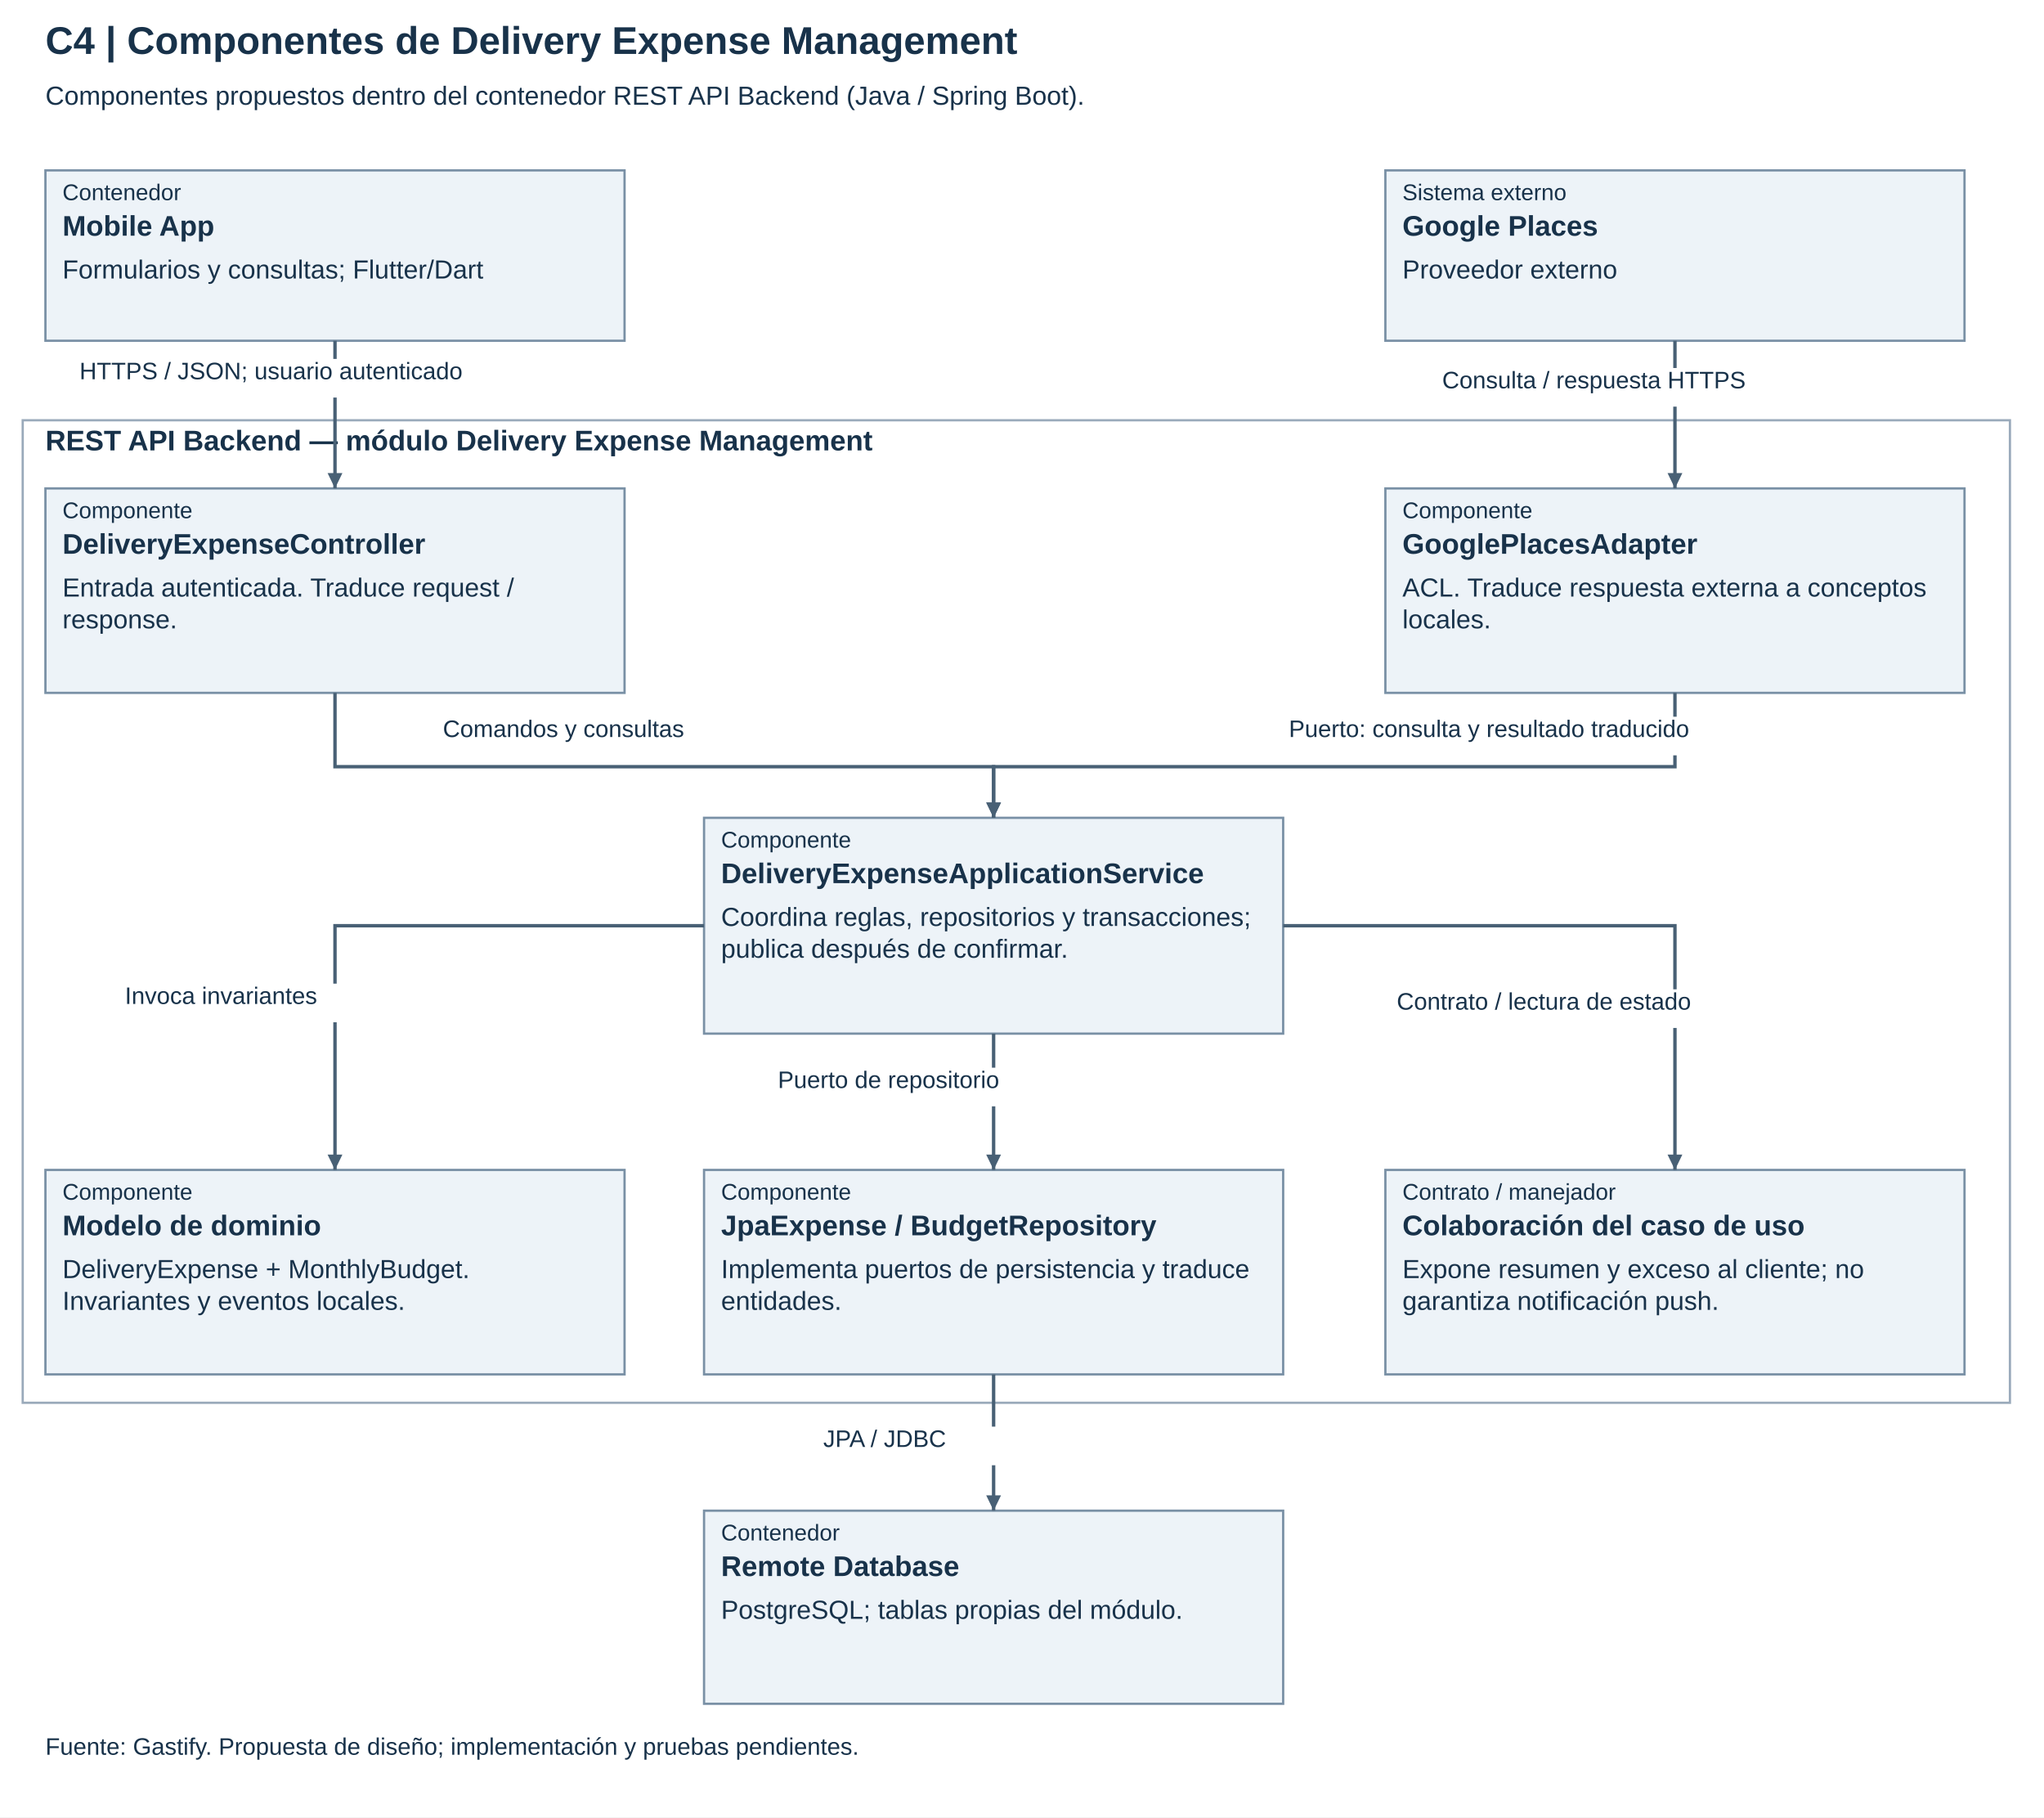
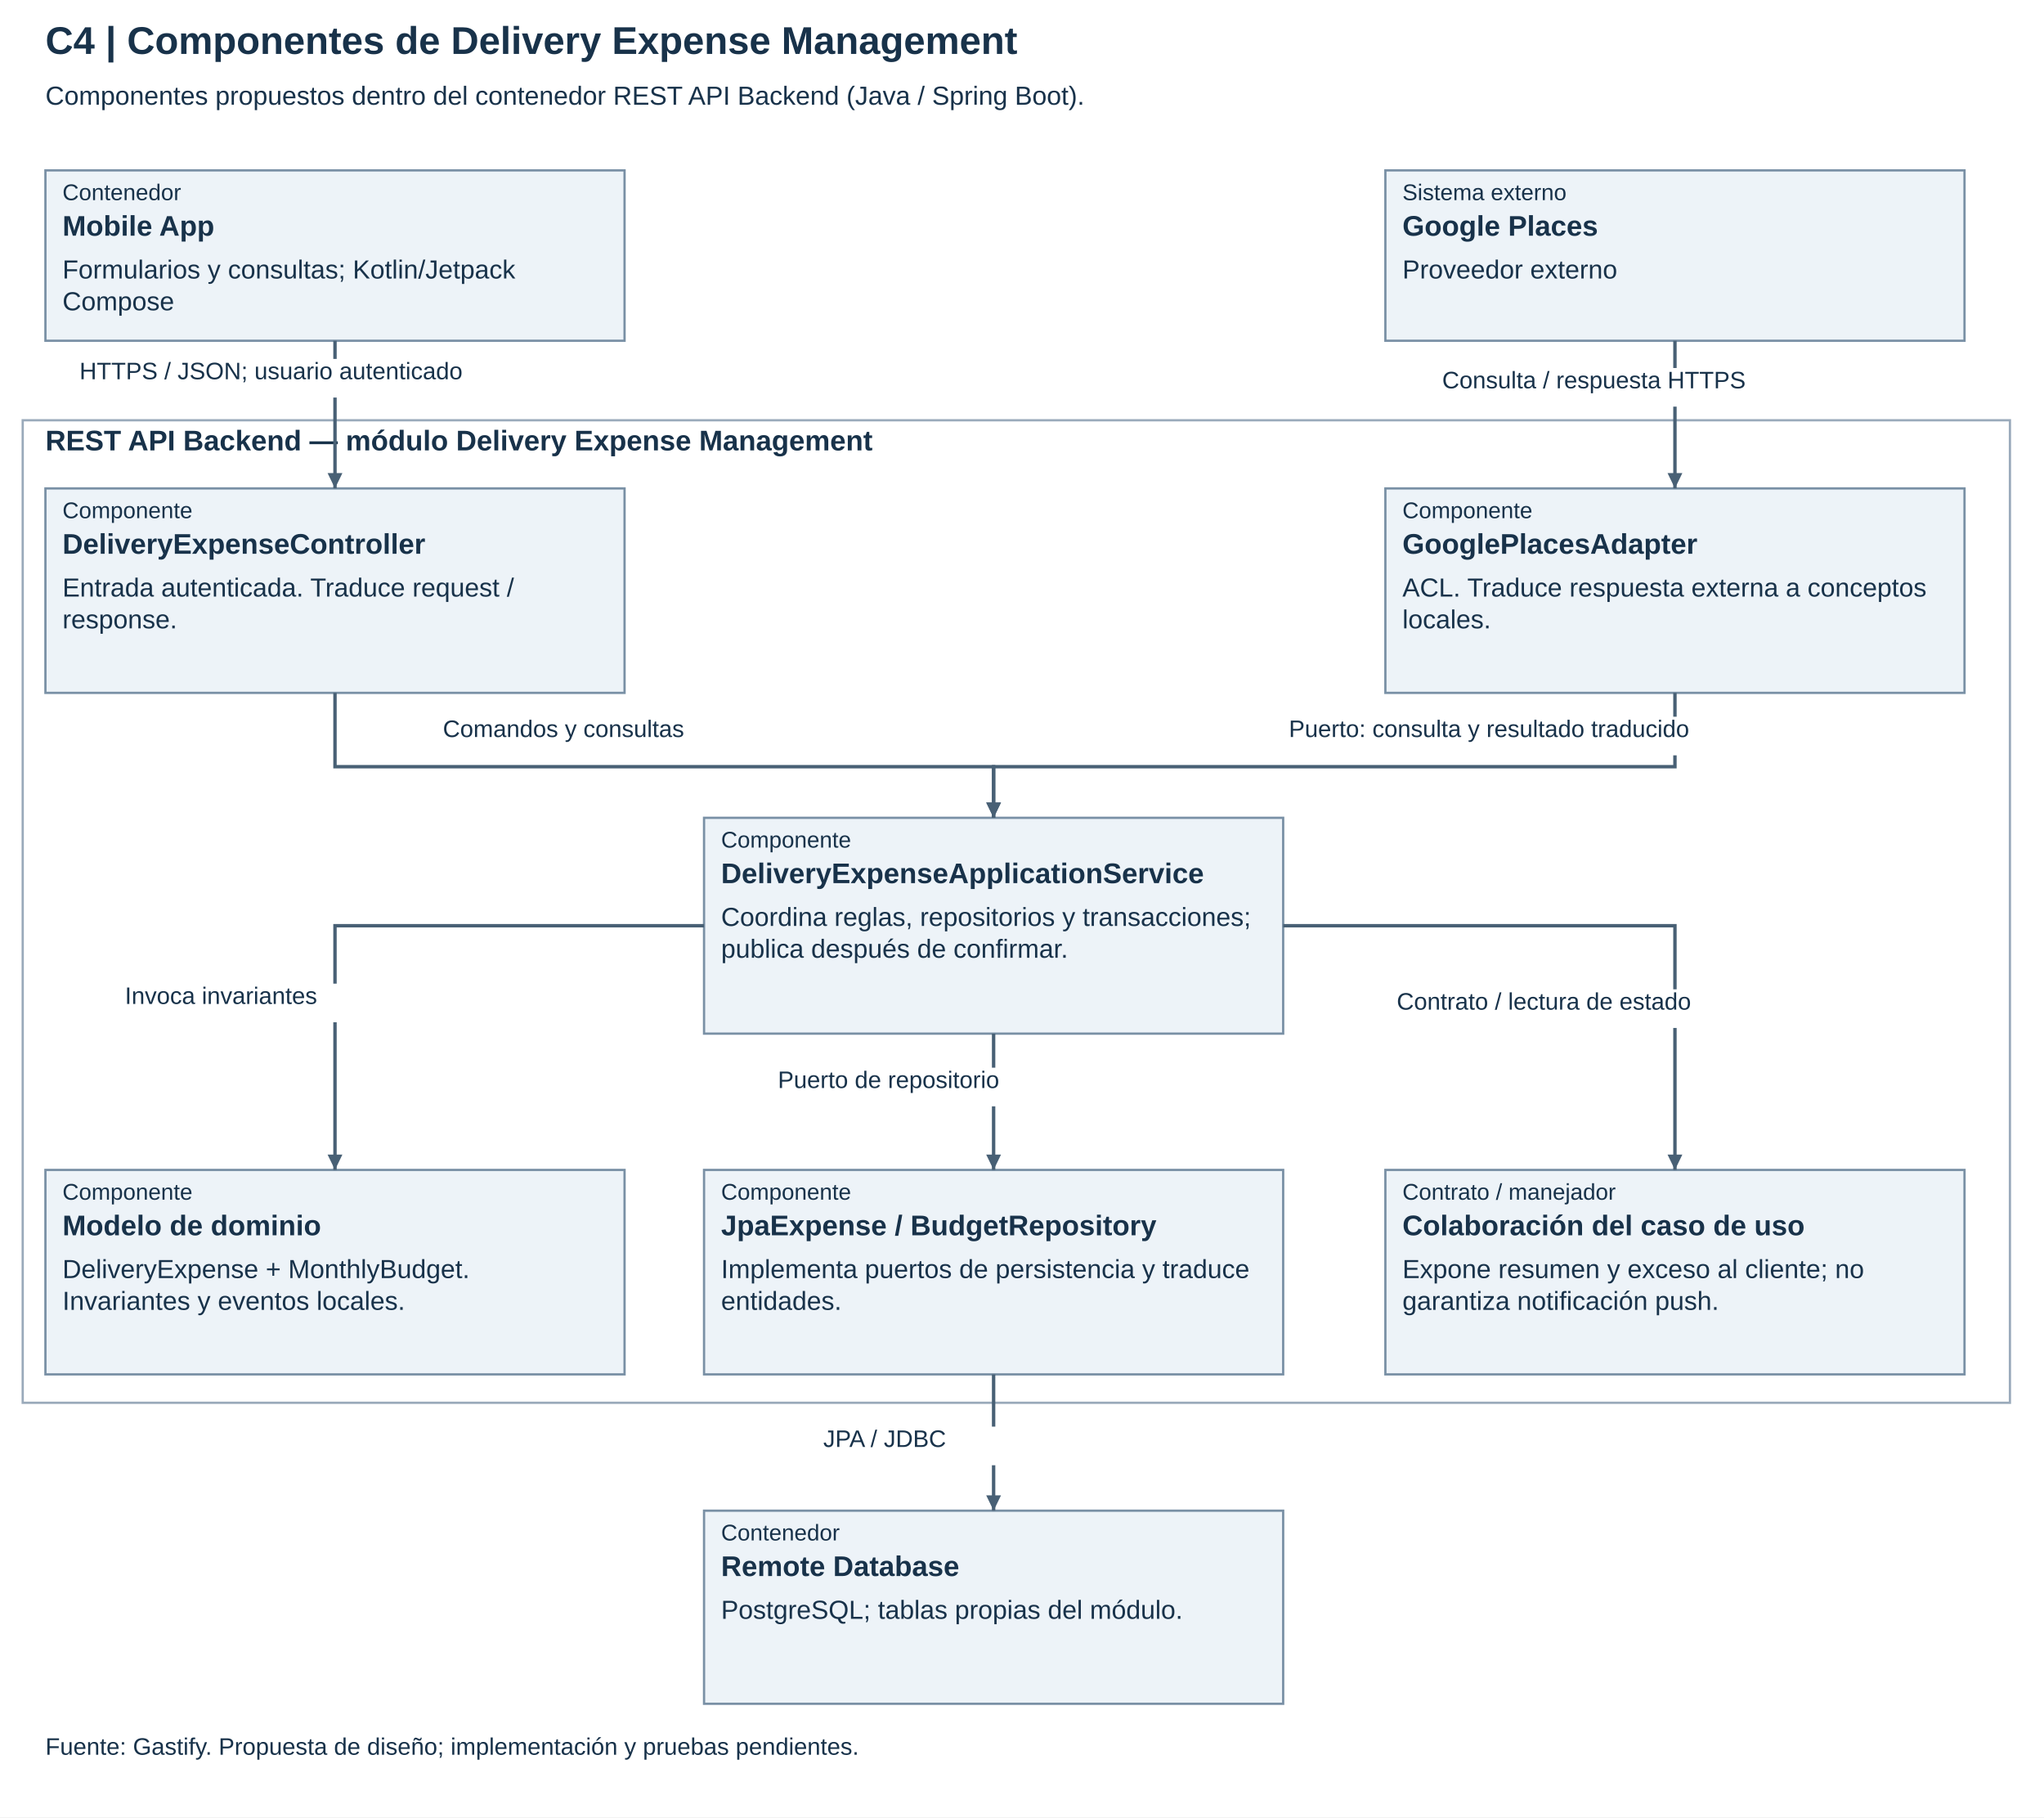
<svg xmlns="http://www.w3.org/2000/svg" width="1800" height="1600" viewBox="0 0 1800 1600">
  <rect width="100%" height="100%" fill="white" />
  <text x="40" y="25" dominant-baseline="text-before-edge" font-family="Arial, sans-serif" font-size="34" font-weight="bold" fill="#18324a">C4 | Componentes de Delivery Expense Management</text>
  <text x="40" y="77" dominant-baseline="text-before-edge" font-family="Arial, sans-serif" font-size="23" font-weight="normal" fill="#18324a">Componentes propuestos dentro del contenedor REST API Backend (Java / Spring Boot).</text>
  <rect x="20" y="370" width="1750" height="865" fill="#ffffff" stroke="#9aaabb" stroke-width="2" />
  <text x="40" y="380" dominant-baseline="text-before-edge" font-family="Arial, sans-serif" font-size="25" font-weight="bold" fill="#18324a">REST API Backend — módulo Delivery Expense Management</text>
  <rect x="40" y="150" width="510" height="150" fill="#edf3f8" stroke="#7990a5" stroke-width="2" />
  <text x="55" y="163" dominant-baseline="text-before-edge" font-family="Arial, sans-serif" font-size="20" font-weight="normal" fill="#18324a">Contenedor</text>
  <text x="55" y="191" dominant-baseline="text-before-edge" font-family="Arial, sans-serif" font-size="25" font-weight="bold" fill="#18324a">Mobile App</text>
-   <text x="55" y="230" dominant-baseline="text-before-edge" font-family="Arial, sans-serif" font-size="23" font-weight="normal" fill="#18324a">Formularios y consultas; Flutter/Dart</text>
+   <text x="55" y="230" dominant-baseline="text-before-edge" font-family="Arial, sans-serif" font-size="23" font-weight="normal" fill="#18324a">Formularios y consultas; Kotlin/Jetpack</text>
+   <text x="55" y="258" dominant-baseline="text-before-edge" font-family="Arial, sans-serif" font-size="23" font-weight="normal" fill="#18324a">Compose</text>
  <rect x="1220" y="150" width="510" height="150" fill="#edf3f8" stroke="#7990a5" stroke-width="2" />
  <text x="1235" y="163" dominant-baseline="text-before-edge" font-family="Arial, sans-serif" font-size="20" font-weight="normal" fill="#18324a">Sistema externo</text>
  <text x="1235" y="191" dominant-baseline="text-before-edge" font-family="Arial, sans-serif" font-size="25" font-weight="bold" fill="#18324a">Google Places</text>
  <text x="1235" y="230" dominant-baseline="text-before-edge" font-family="Arial, sans-serif" font-size="23" font-weight="normal" fill="#18324a">Proveedor externo</text>
  <rect x="40" y="430" width="510" height="180" fill="#edf3f8" stroke="#7990a5" stroke-width="2" />
  <text x="55" y="443" dominant-baseline="text-before-edge" font-family="Arial, sans-serif" font-size="20" font-weight="normal" fill="#18324a">Componente</text>
  <text x="55" y="471" dominant-baseline="text-before-edge" font-family="Arial, sans-serif" font-size="25" font-weight="bold" fill="#18324a">DeliveryExpenseController</text>
  <text x="55" y="510" dominant-baseline="text-before-edge" font-family="Arial, sans-serif" font-size="23" font-weight="normal" fill="#18324a">Entrada autenticada. Traduce request /</text>
  <text x="55" y="538" dominant-baseline="text-before-edge" font-family="Arial, sans-serif" font-size="23" font-weight="normal" fill="#18324a">response.</text>
  <rect x="620" y="720" width="510" height="190" fill="#edf3f8" stroke="#7990a5" stroke-width="2" />
  <text x="635" y="733" dominant-baseline="text-before-edge" font-family="Arial, sans-serif" font-size="20" font-weight="normal" fill="#18324a">Componente</text>
  <text x="635" y="761" dominant-baseline="text-before-edge" font-family="Arial, sans-serif" font-size="25" font-weight="bold" fill="#18324a">DeliveryExpenseApplicationService</text>
  <text x="635" y="800" dominant-baseline="text-before-edge" font-family="Arial, sans-serif" font-size="23" font-weight="normal" fill="#18324a">Coordina reglas, repositorios y transacciones;</text>
  <text x="635" y="828" dominant-baseline="text-before-edge" font-family="Arial, sans-serif" font-size="23" font-weight="normal" fill="#18324a">publica después de confirmar.</text>
  <rect x="40" y="1030" width="510" height="180" fill="#edf3f8" stroke="#7990a5" stroke-width="2" />
  <text x="55" y="1043" dominant-baseline="text-before-edge" font-family="Arial, sans-serif" font-size="20" font-weight="normal" fill="#18324a">Componente</text>
  <text x="55" y="1071" dominant-baseline="text-before-edge" font-family="Arial, sans-serif" font-size="25" font-weight="bold" fill="#18324a">Modelo de dominio</text>
  <text x="55" y="1110" dominant-baseline="text-before-edge" font-family="Arial, sans-serif" font-size="23" font-weight="normal" fill="#18324a">DeliveryExpense + MonthlyBudget.</text>
  <text x="55" y="1138" dominant-baseline="text-before-edge" font-family="Arial, sans-serif" font-size="23" font-weight="normal" fill="#18324a">Invariantes y eventos locales.</text>
  <rect x="620" y="1030" width="510" height="180" fill="#edf3f8" stroke="#7990a5" stroke-width="2" />
  <text x="635" y="1043" dominant-baseline="text-before-edge" font-family="Arial, sans-serif" font-size="20" font-weight="normal" fill="#18324a">Componente</text>
  <text x="635" y="1071" dominant-baseline="text-before-edge" font-family="Arial, sans-serif" font-size="25" font-weight="bold" fill="#18324a">JpaExpense / BudgetRepository</text>
  <text x="635" y="1110" dominant-baseline="text-before-edge" font-family="Arial, sans-serif" font-size="23" font-weight="normal" fill="#18324a">Implementa puertos de persistencia y traduce</text>
  <text x="635" y="1138" dominant-baseline="text-before-edge" font-family="Arial, sans-serif" font-size="23" font-weight="normal" fill="#18324a">entidades.</text>
  <rect x="620" y="1330" width="510" height="170" fill="#edf3f8" stroke="#7990a5" stroke-width="2" />
  <text x="635" y="1343" dominant-baseline="text-before-edge" font-family="Arial, sans-serif" font-size="20" font-weight="normal" fill="#18324a">Contenedor</text>
  <text x="635" y="1371" dominant-baseline="text-before-edge" font-family="Arial, sans-serif" font-size="25" font-weight="bold" fill="#18324a">Remote Database</text>
  <text x="635" y="1410" dominant-baseline="text-before-edge" font-family="Arial, sans-serif" font-size="23" font-weight="normal" fill="#18324a">PostgreSQL; tablas propias del módulo.</text>
  <rect x="1220" y="430" width="510" height="180" fill="#edf3f8" stroke="#7990a5" stroke-width="2" />
  <text x="1235" y="443" dominant-baseline="text-before-edge" font-family="Arial, sans-serif" font-size="20" font-weight="normal" fill="#18324a">Componente</text>
  <text x="1235" y="471" dominant-baseline="text-before-edge" font-family="Arial, sans-serif" font-size="25" font-weight="bold" fill="#18324a">GooglePlacesAdapter</text>
  <text x="1235" y="510" dominant-baseline="text-before-edge" font-family="Arial, sans-serif" font-size="23" font-weight="normal" fill="#18324a">ACL. Traduce respuesta externa a conceptos</text>
  <text x="1235" y="538" dominant-baseline="text-before-edge" font-family="Arial, sans-serif" font-size="23" font-weight="normal" fill="#18324a">locales.</text>
  <rect x="1220" y="1030" width="510" height="180" fill="#edf3f8" stroke="#7990a5" stroke-width="2" />
  <text x="1235" y="1043" dominant-baseline="text-before-edge" font-family="Arial, sans-serif" font-size="20" font-weight="normal" fill="#18324a">Contrato / manejador</text>
  <text x="1235" y="1071" dominant-baseline="text-before-edge" font-family="Arial, sans-serif" font-size="25" font-weight="bold" fill="#18324a">Colaboración del caso de uso</text>
  <text x="1235" y="1110" dominant-baseline="text-before-edge" font-family="Arial, sans-serif" font-size="23" font-weight="normal" fill="#18324a">Expone resumen y exceso al cliente; no</text>
  <text x="1235" y="1138" dominant-baseline="text-before-edge" font-family="Arial, sans-serif" font-size="23" font-weight="normal" fill="#18324a">garantiza notificación push.</text>
  <polyline points="295,300 295,430" fill="none" stroke="#486075" stroke-width="3" />
  <polygon points="295,430 288.476,416.493 301.524,416.493" fill="#486075" />
  <rect x="64" y="317" width="472" height="32" fill="#ffffff" stroke="#ffffff" stroke-width="2" />
  <text x="70" y="320" dominant-baseline="text-before-edge" font-family="Arial, sans-serif" font-size="21" font-weight="normal" fill="#18324a">HTTPS / JSON; usuario autenticado</text>
  <polyline points="295,610 295,675 875,675 875,720" fill="none" stroke="#486075" stroke-width="3" />
  <polygon points="875,720 868.476,706.493 881.524,706.493" fill="#486075" />
  <rect x="384" y="632" width="412" height="32" fill="#ffffff" stroke="#ffffff" stroke-width="2" />
  <text x="390" y="635" dominant-baseline="text-before-edge" font-family="Arial, sans-serif" font-size="21" font-weight="normal" fill="#18324a">Comandos y consultas</text>
  <polyline points="1475,300 1475,430" fill="none" stroke="#486075" stroke-width="3" />
  <polygon points="1475,430 1468.476,416.493 1481.524,416.493" fill="#486075" />
  <rect x="1264" y="325" width="412" height="32" fill="#ffffff" stroke="#ffffff" stroke-width="2" />
  <text x="1270" y="328" dominant-baseline="text-before-edge" font-family="Arial, sans-serif" font-size="21" font-weight="normal" fill="#18324a">Consulta / respuesta HTTPS</text>
  <polyline points="1475,610 1475,675 875,675 875,720" fill="none" stroke="#486075" stroke-width="3" />
  <polygon points="875,720 868.476,706.493 881.524,706.493" fill="#486075" />
  <rect x="1129" y="632" width="552" height="32" fill="#ffffff" stroke="#ffffff" stroke-width="2" />
  <text x="1135" y="635" dominant-baseline="text-before-edge" font-family="Arial, sans-serif" font-size="21" font-weight="normal" fill="#18324a">Puerto: consulta y resultado traducido</text>
  <polyline points="620,815 295,815 295,1030" fill="none" stroke="#486075" stroke-width="3" />
  <polygon points="295,1030 288.476,1016.493 301.524,1016.493" fill="#486075" />
  <rect x="104" y="867" width="412" height="32" fill="#ffffff" stroke="#ffffff" stroke-width="2" />
  <text x="110" y="870" dominant-baseline="text-before-edge" font-family="Arial, sans-serif" font-size="21" font-weight="normal" fill="#18324a">Invoca invariantes</text>
  <polyline points="875,910 875,1030" fill="none" stroke="#486075" stroke-width="3" />
  <polygon points="875,1030 868.476,1016.493 881.524,1016.493" fill="#486075" />
  <rect x="679" y="941" width="412" height="32" fill="#ffffff" stroke="#ffffff" stroke-width="2" />
  <text x="685" y="944" dominant-baseline="text-before-edge" font-family="Arial, sans-serif" font-size="21" font-weight="normal" fill="#18324a">Puerto de repositorio</text>
  <polyline points="1130,815 1475,815 1475,1030" fill="none" stroke="#486075" stroke-width="3" />
  <polygon points="1475,1030 1468.476,1016.493 1481.524,1016.493" fill="#486075" />
  <rect x="1224" y="872" width="497" height="32" fill="#ffffff" stroke="#ffffff" stroke-width="2" />
  <text x="1230" y="875" dominant-baseline="text-before-edge" font-family="Arial, sans-serif" font-size="21" font-weight="normal" fill="#18324a">Contrato / lectura de estado</text>
  <polyline points="875,1210 875,1330" fill="none" stroke="#486075" stroke-width="3" />
  <polygon points="875,1330 868.476,1316.493 881.524,1316.493" fill="#486075" />
  <rect x="719" y="1257" width="412" height="32" fill="#ffffff" stroke="#ffffff" stroke-width="2" />
  <text x="725" y="1260" dominant-baseline="text-before-edge" font-family="Arial, sans-serif" font-size="21" font-weight="normal" fill="#18324a">JPA / JDBC</text>
  <text x="40" y="1531" dominant-baseline="text-before-edge" font-family="Arial, sans-serif" font-size="21" font-weight="normal" fill="#18324a">Fuente: Gastify. Propuesta de diseño; implementación y pruebas pendientes.</text>
</svg>
